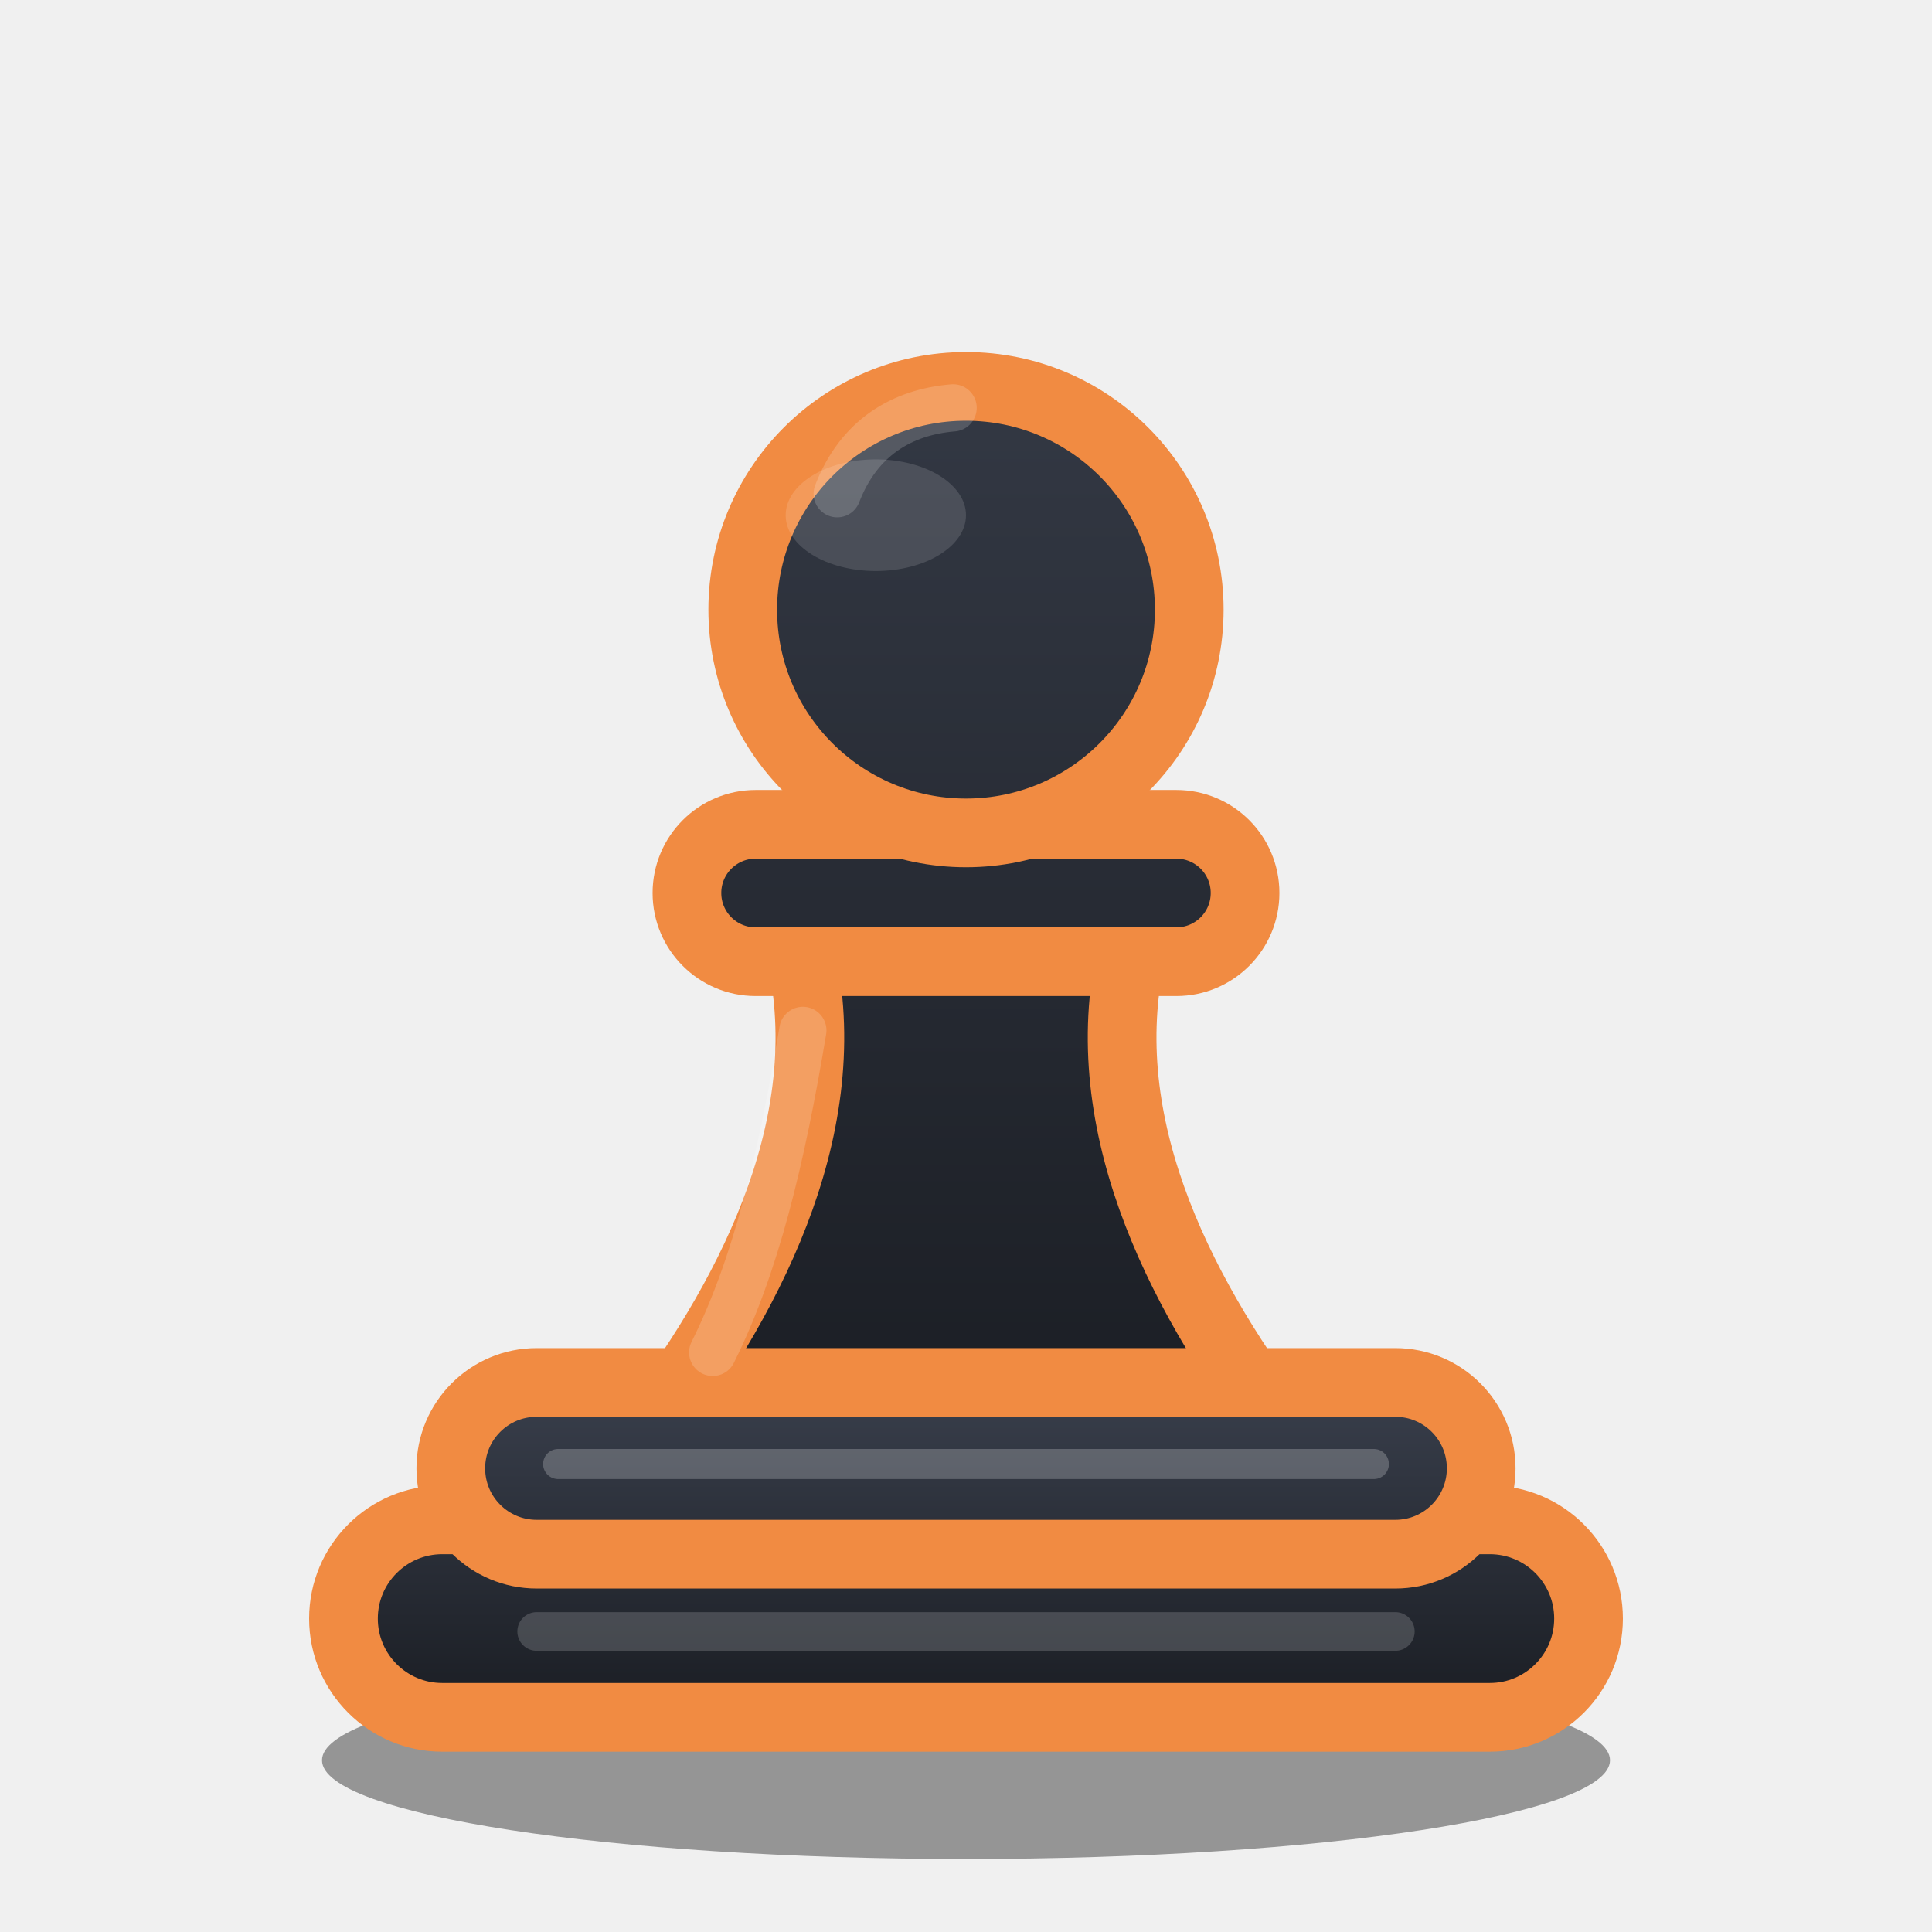
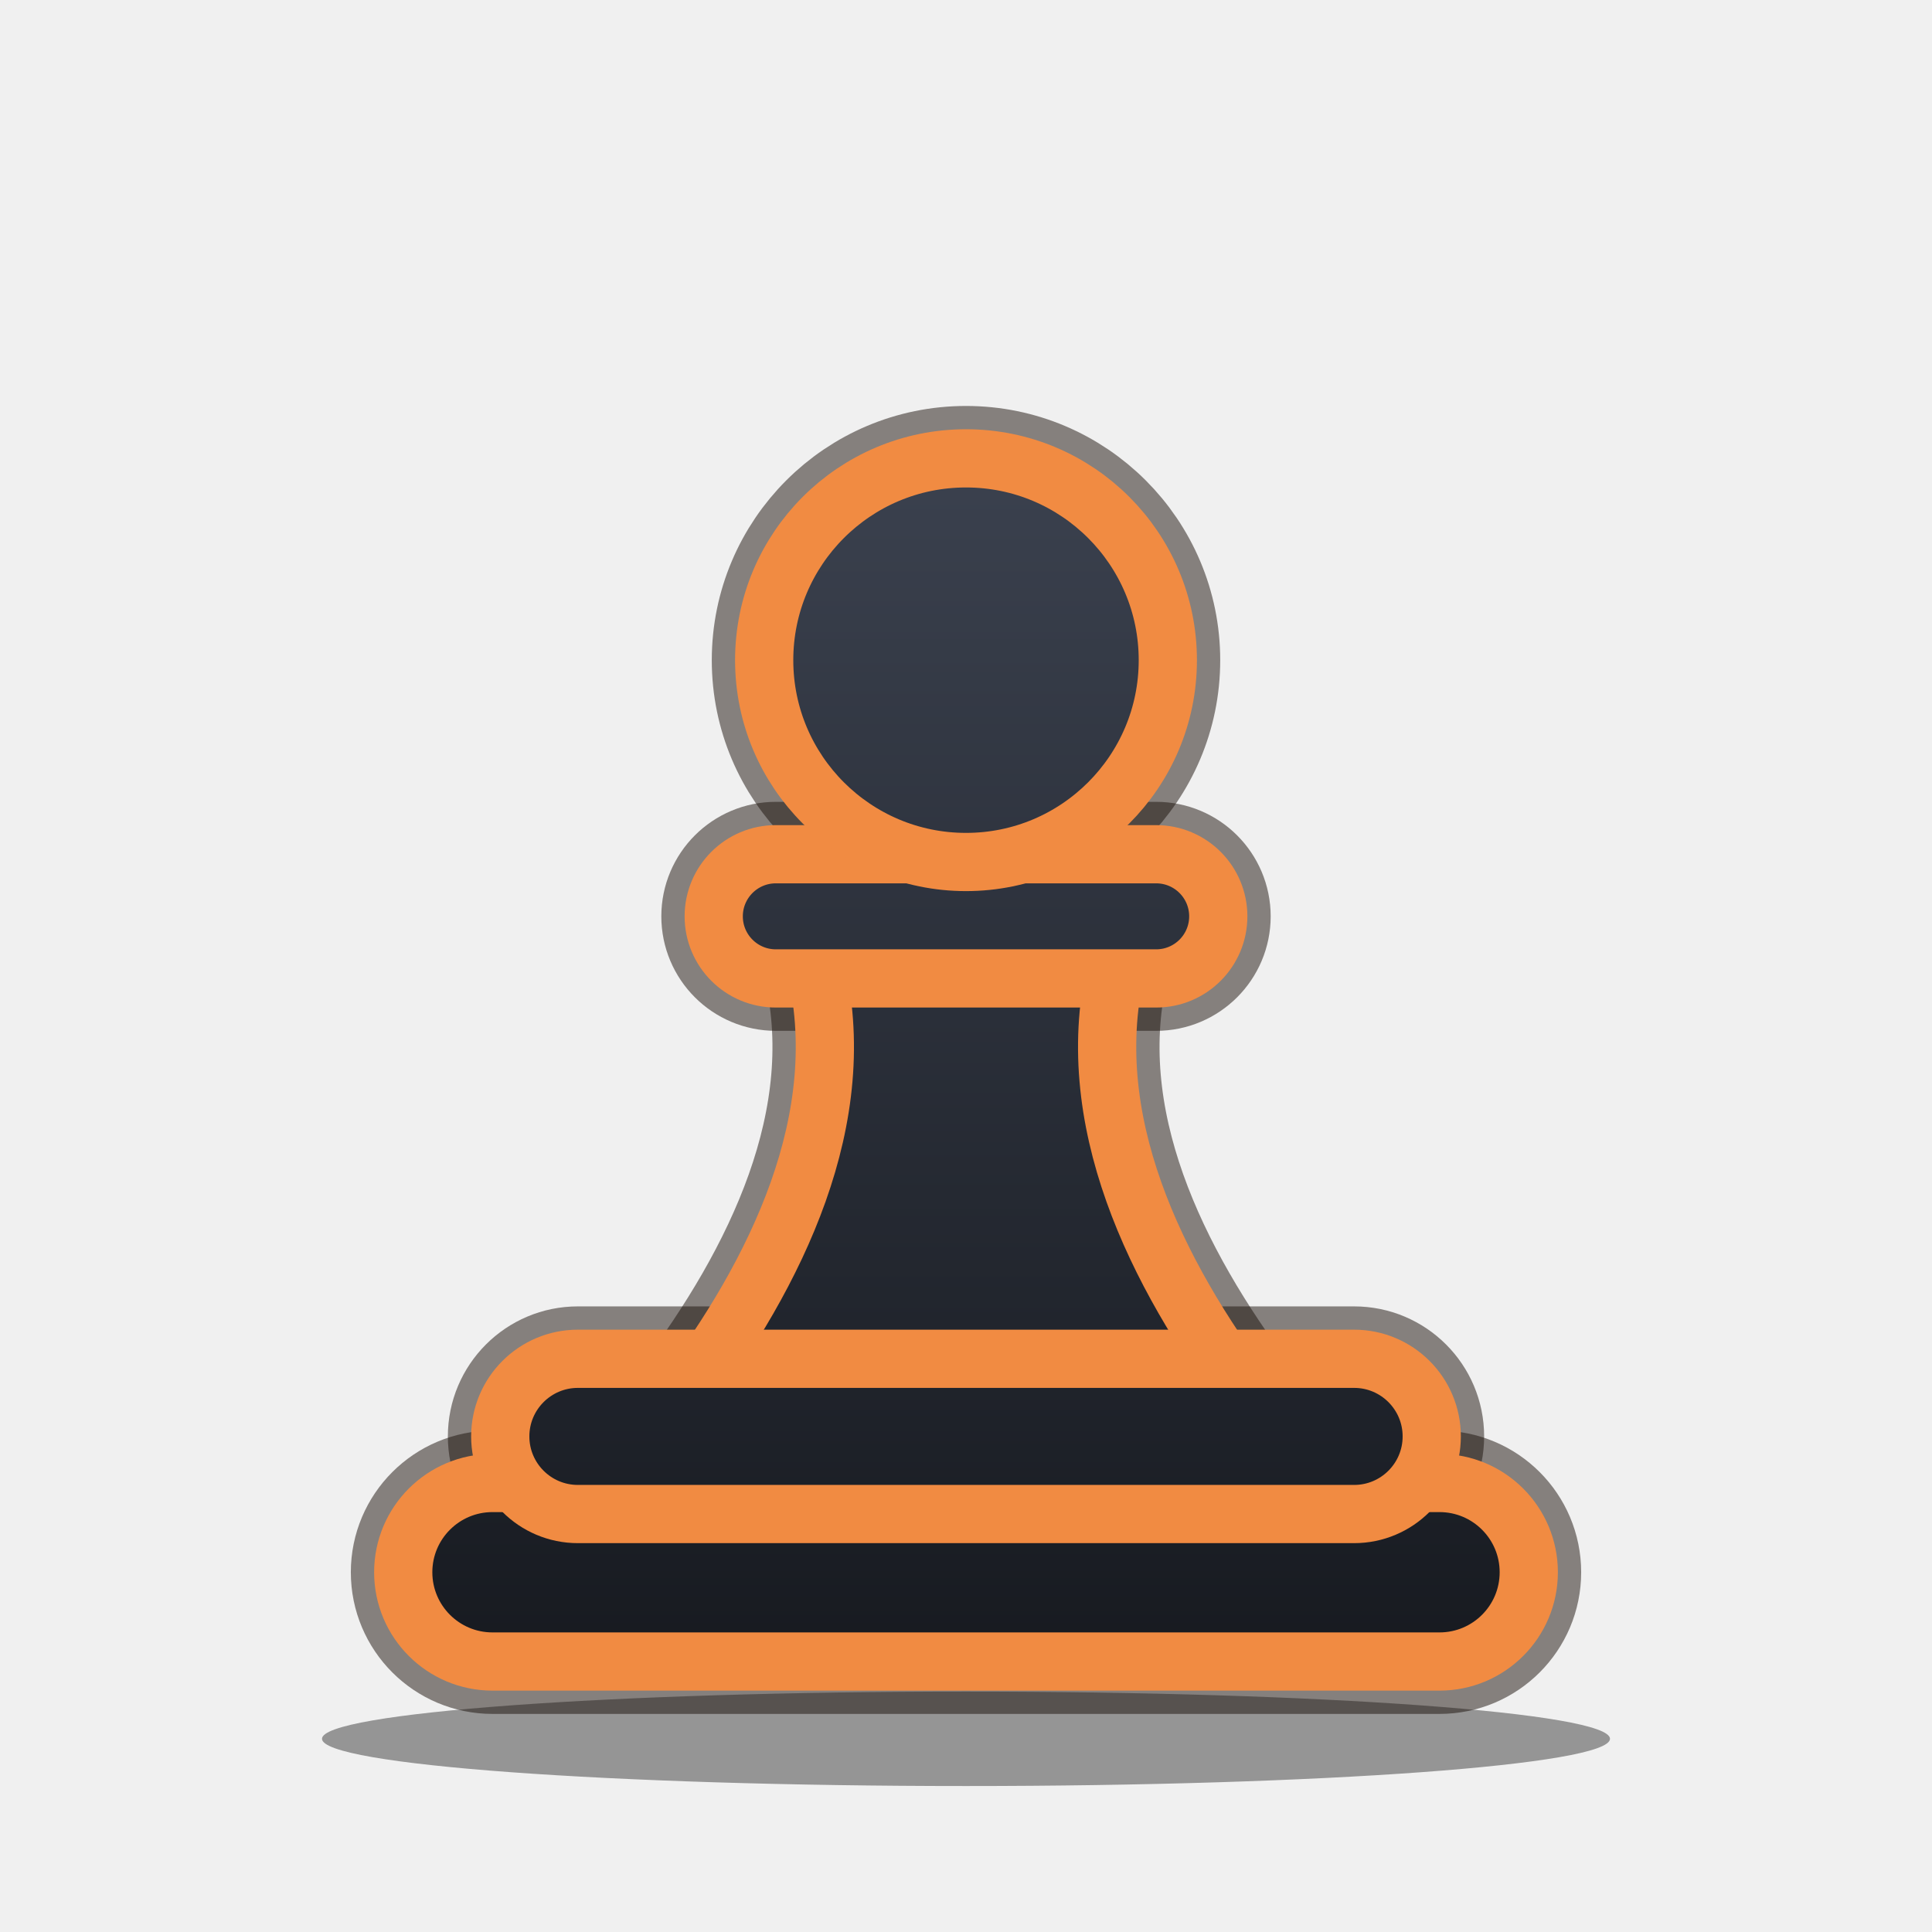
<svg xmlns="http://www.w3.org/2000/svg" viewBox="0 0 45 45">
  <defs>
-     <linearGradient id="cb-bP" gradientUnits="userSpaceOnUse" x1="0" y1="2" x2="0" y2="34">
-       <stop offset="0" stop-color="#3a404d" />
-       <stop offset="1" stop-color="#1a1d23" />
-     </linearGradient>
-     <linearGradient id="cb-bP-b" gradientUnits="userSpaceOnUse" x1="0" y1="32" x2="0" y2="40">
-       <stop offset="0" stop-color="#3a404d" />
-       <stop offset="1" stop-color="#1a1d23" />
+     <linearGradient id="cbP" gradientUnits="userSpaceOnUse" x1="0" y1="2" x2="0" y2="40">
+       <stop offset="0" stop-color="#434a59" />
+       <stop offset="1" stop-color="#171a20" />
    </linearGradient>
  </defs>
-   <ellipse cx="22.5" cy="41" rx="15" ry="2.3" fill="#000" fill-opacity=".38" />
-   <g fill="url(#cb-bP)" stroke="#f18b42" stroke-width="1.6" stroke-linejoin="round" stroke-linecap="round">
-     <path d="M18.6 22C19.6 26 17.6 30 15.2 33.2H29.8C27.4 30 25.4 26 26.4 22Z" />
-     <rect x="16" y="19.2" width="13" height="3.2" rx="1.6" />
-     <circle cx="22.5" cy="14.2" r="5.2" />
-     <g fill="url(#cb-bP-b)">
+   <ellipse cx="22.5" cy="40.5" rx="15" ry="1.1" fill="#000" fill-opacity=".38" />
+   <g transform="translate(2.160 2.540) scale(0.904)">
+     <g fill="none" stroke="#1b110a" stroke-opacity=".5" stroke-width="2.7" stroke-linejoin="round" stroke-linecap="round">
+       <path d="M18.6 22C19.6 26 17.6 30 15.2 33.2H29.8C27.4 30 25.4 26 26.4 22Z" />
+       <rect x="16" y="19.2" width="13" height="3.2" rx="1.6" />
+       <circle cx="22.5" cy="14.2" r="5.2" />
+       <rect x="8" y="35.4" width="29" height="4.6" rx="2.3" />
+       <rect x="10.5" y="32.2" width="24" height="4" rx="2" />
+     </g>
+     <g fill="url(#cbP)" stroke="#f18b42" stroke-width="1.5" stroke-linejoin="round" stroke-linecap="round">
+       <path d="M18.6 22C19.6 26 17.6 30 15.2 33.2H29.8C27.4 30 25.4 26 26.4 22Z" />
+       <rect x="16" y="19.2" width="13" height="3.2" rx="1.6" />
+       <circle cx="22.5" cy="14.2" r="5.2" />
      <rect x="8" y="35.4" width="29" height="4.6" rx="2.3" />
      <rect x="10.5" y="32.2" width="24" height="4" rx="2" />
    </g>
  </g>
-   <ellipse cx="20.4" cy="12" rx="2.1" ry="1.3" fill="#fff" fill-opacity=".13" />
-   <g fill="none" stroke="#f18b42" stroke-width="1" stroke-linecap="round" stroke-linejoin="round" />
-   <g fill="none" stroke="#fff" stroke-opacity=".17" stroke-width="1.1" stroke-linecap="round">
-     <path d="M19.5 11.5C20 10.2 21 9.6 22.2 9.5" />
-     <path d="M18.7 24C18.2 27 17.6 29.5 16.6 31.5" />
-     <path d="M12.5 38H32.5" stroke-width=".9" />
-   </g>
-   <path d="M13 34.1H32" fill="none" stroke="#fff" stroke-opacity=".22" stroke-width=".7" stroke-linecap="round" />
</svg>
